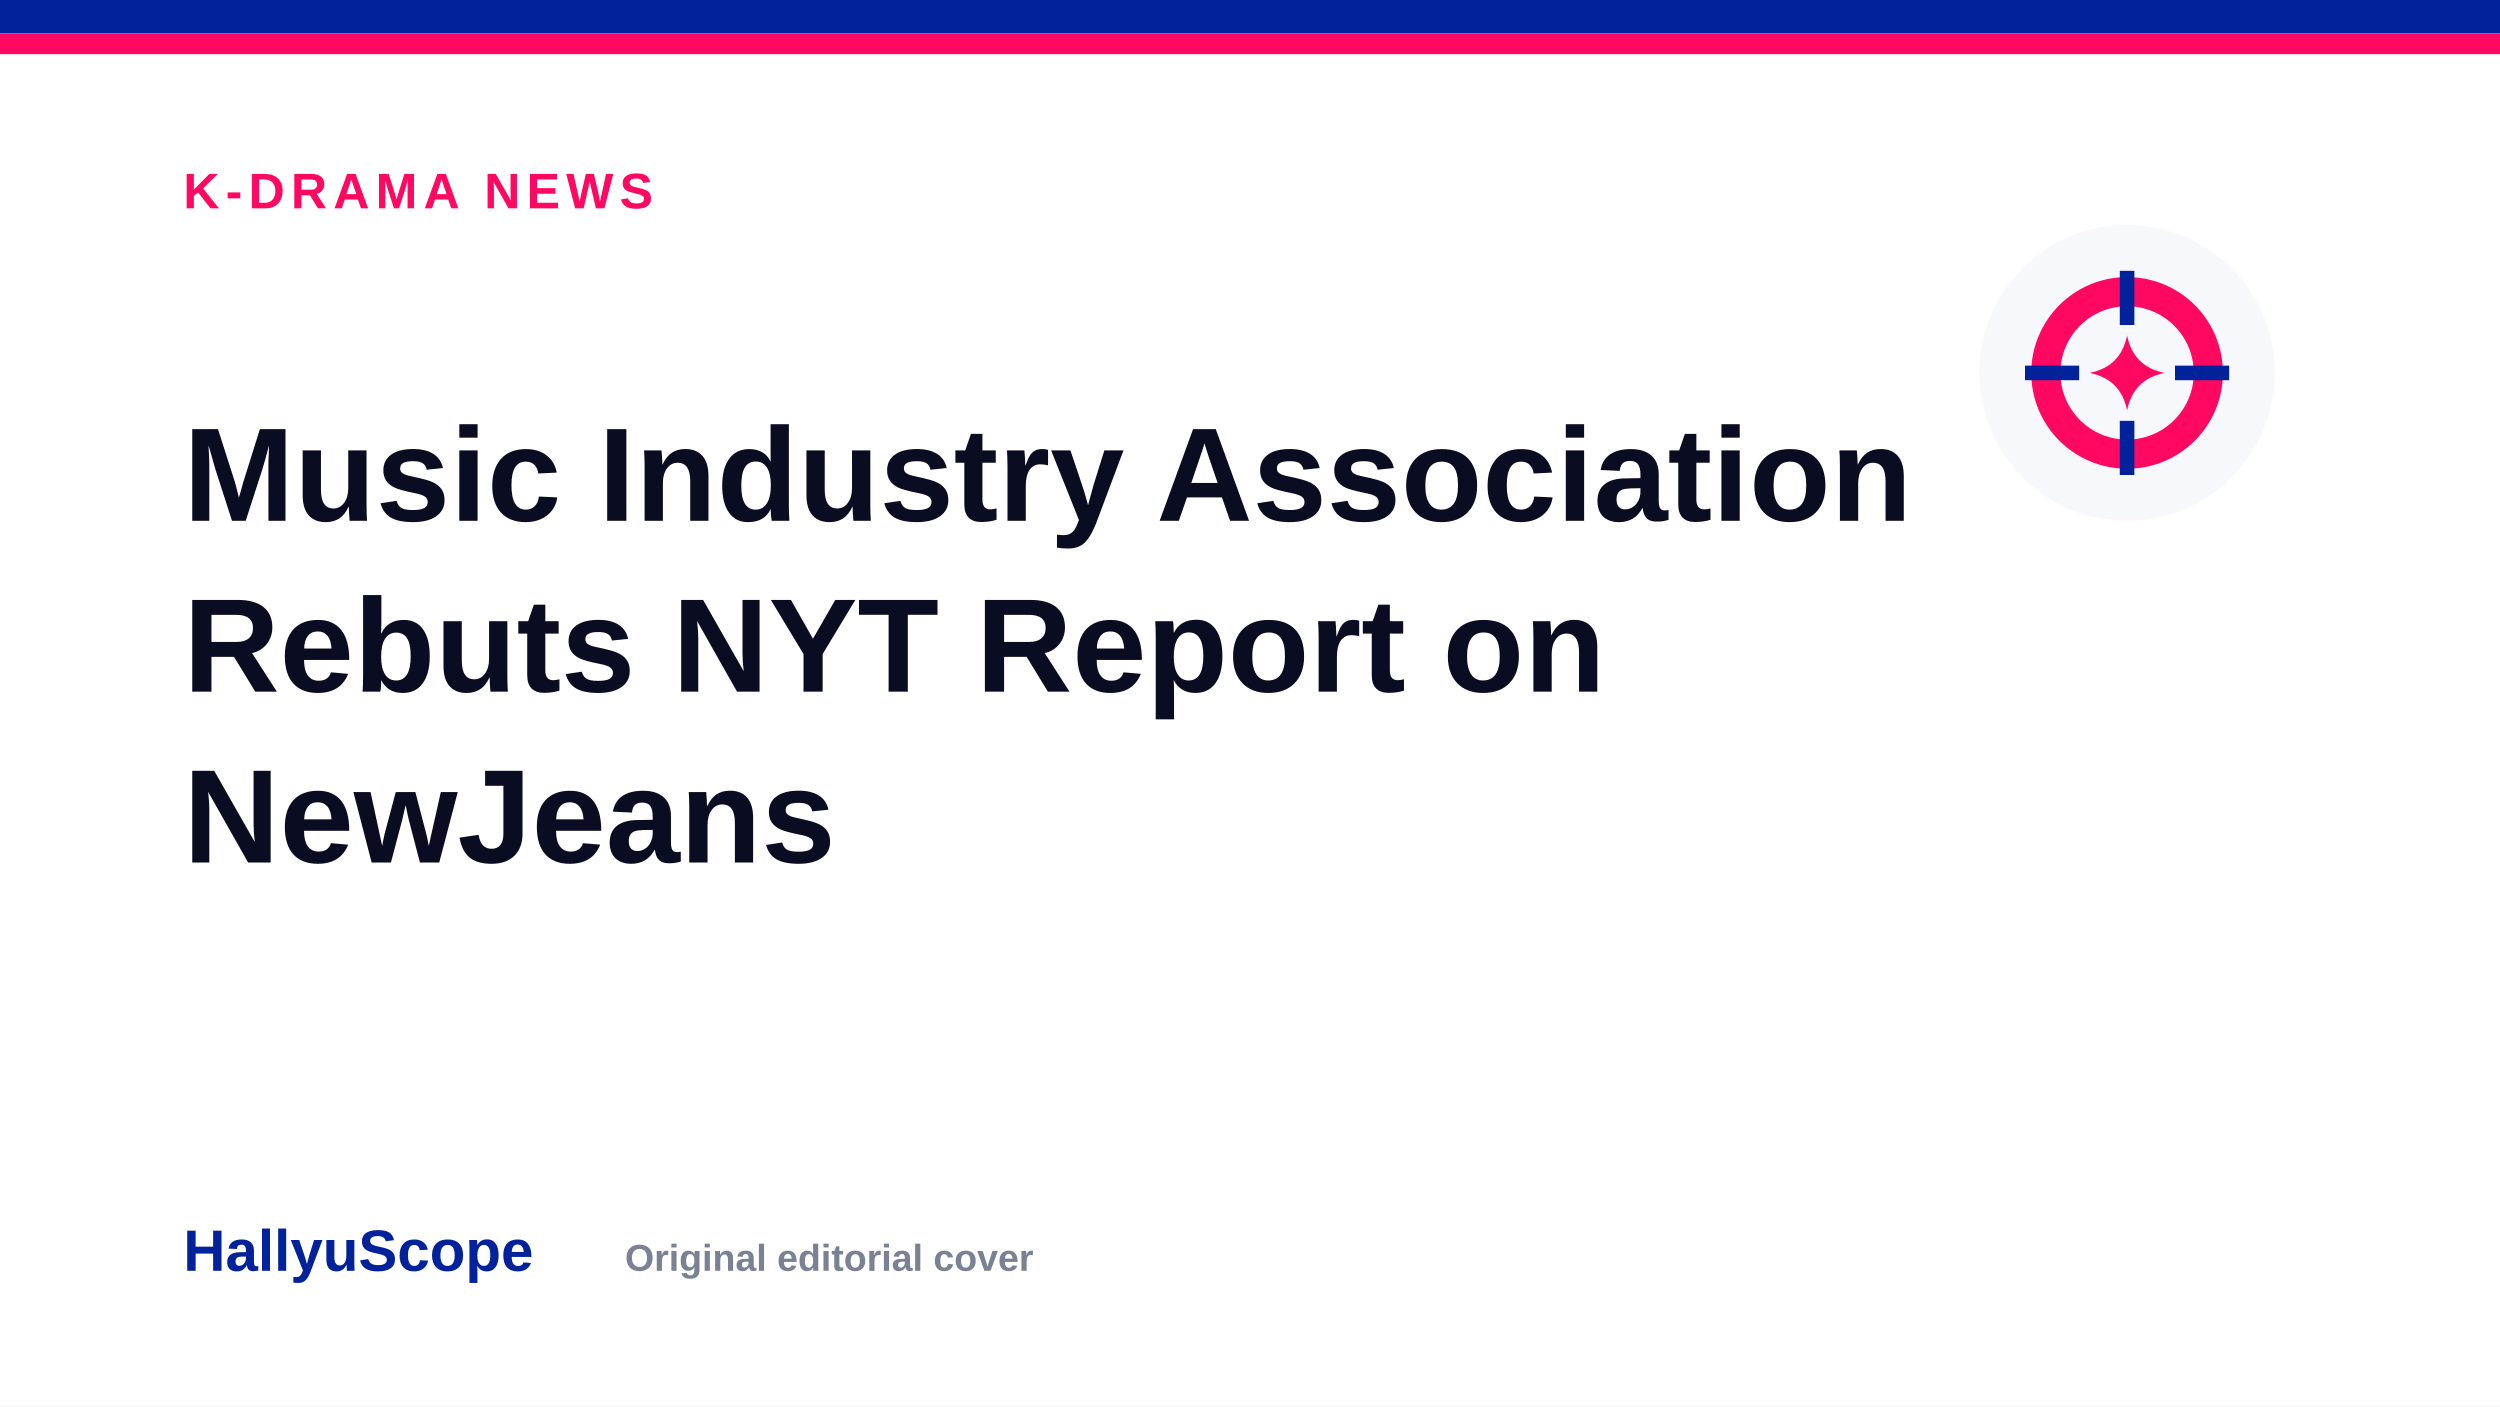
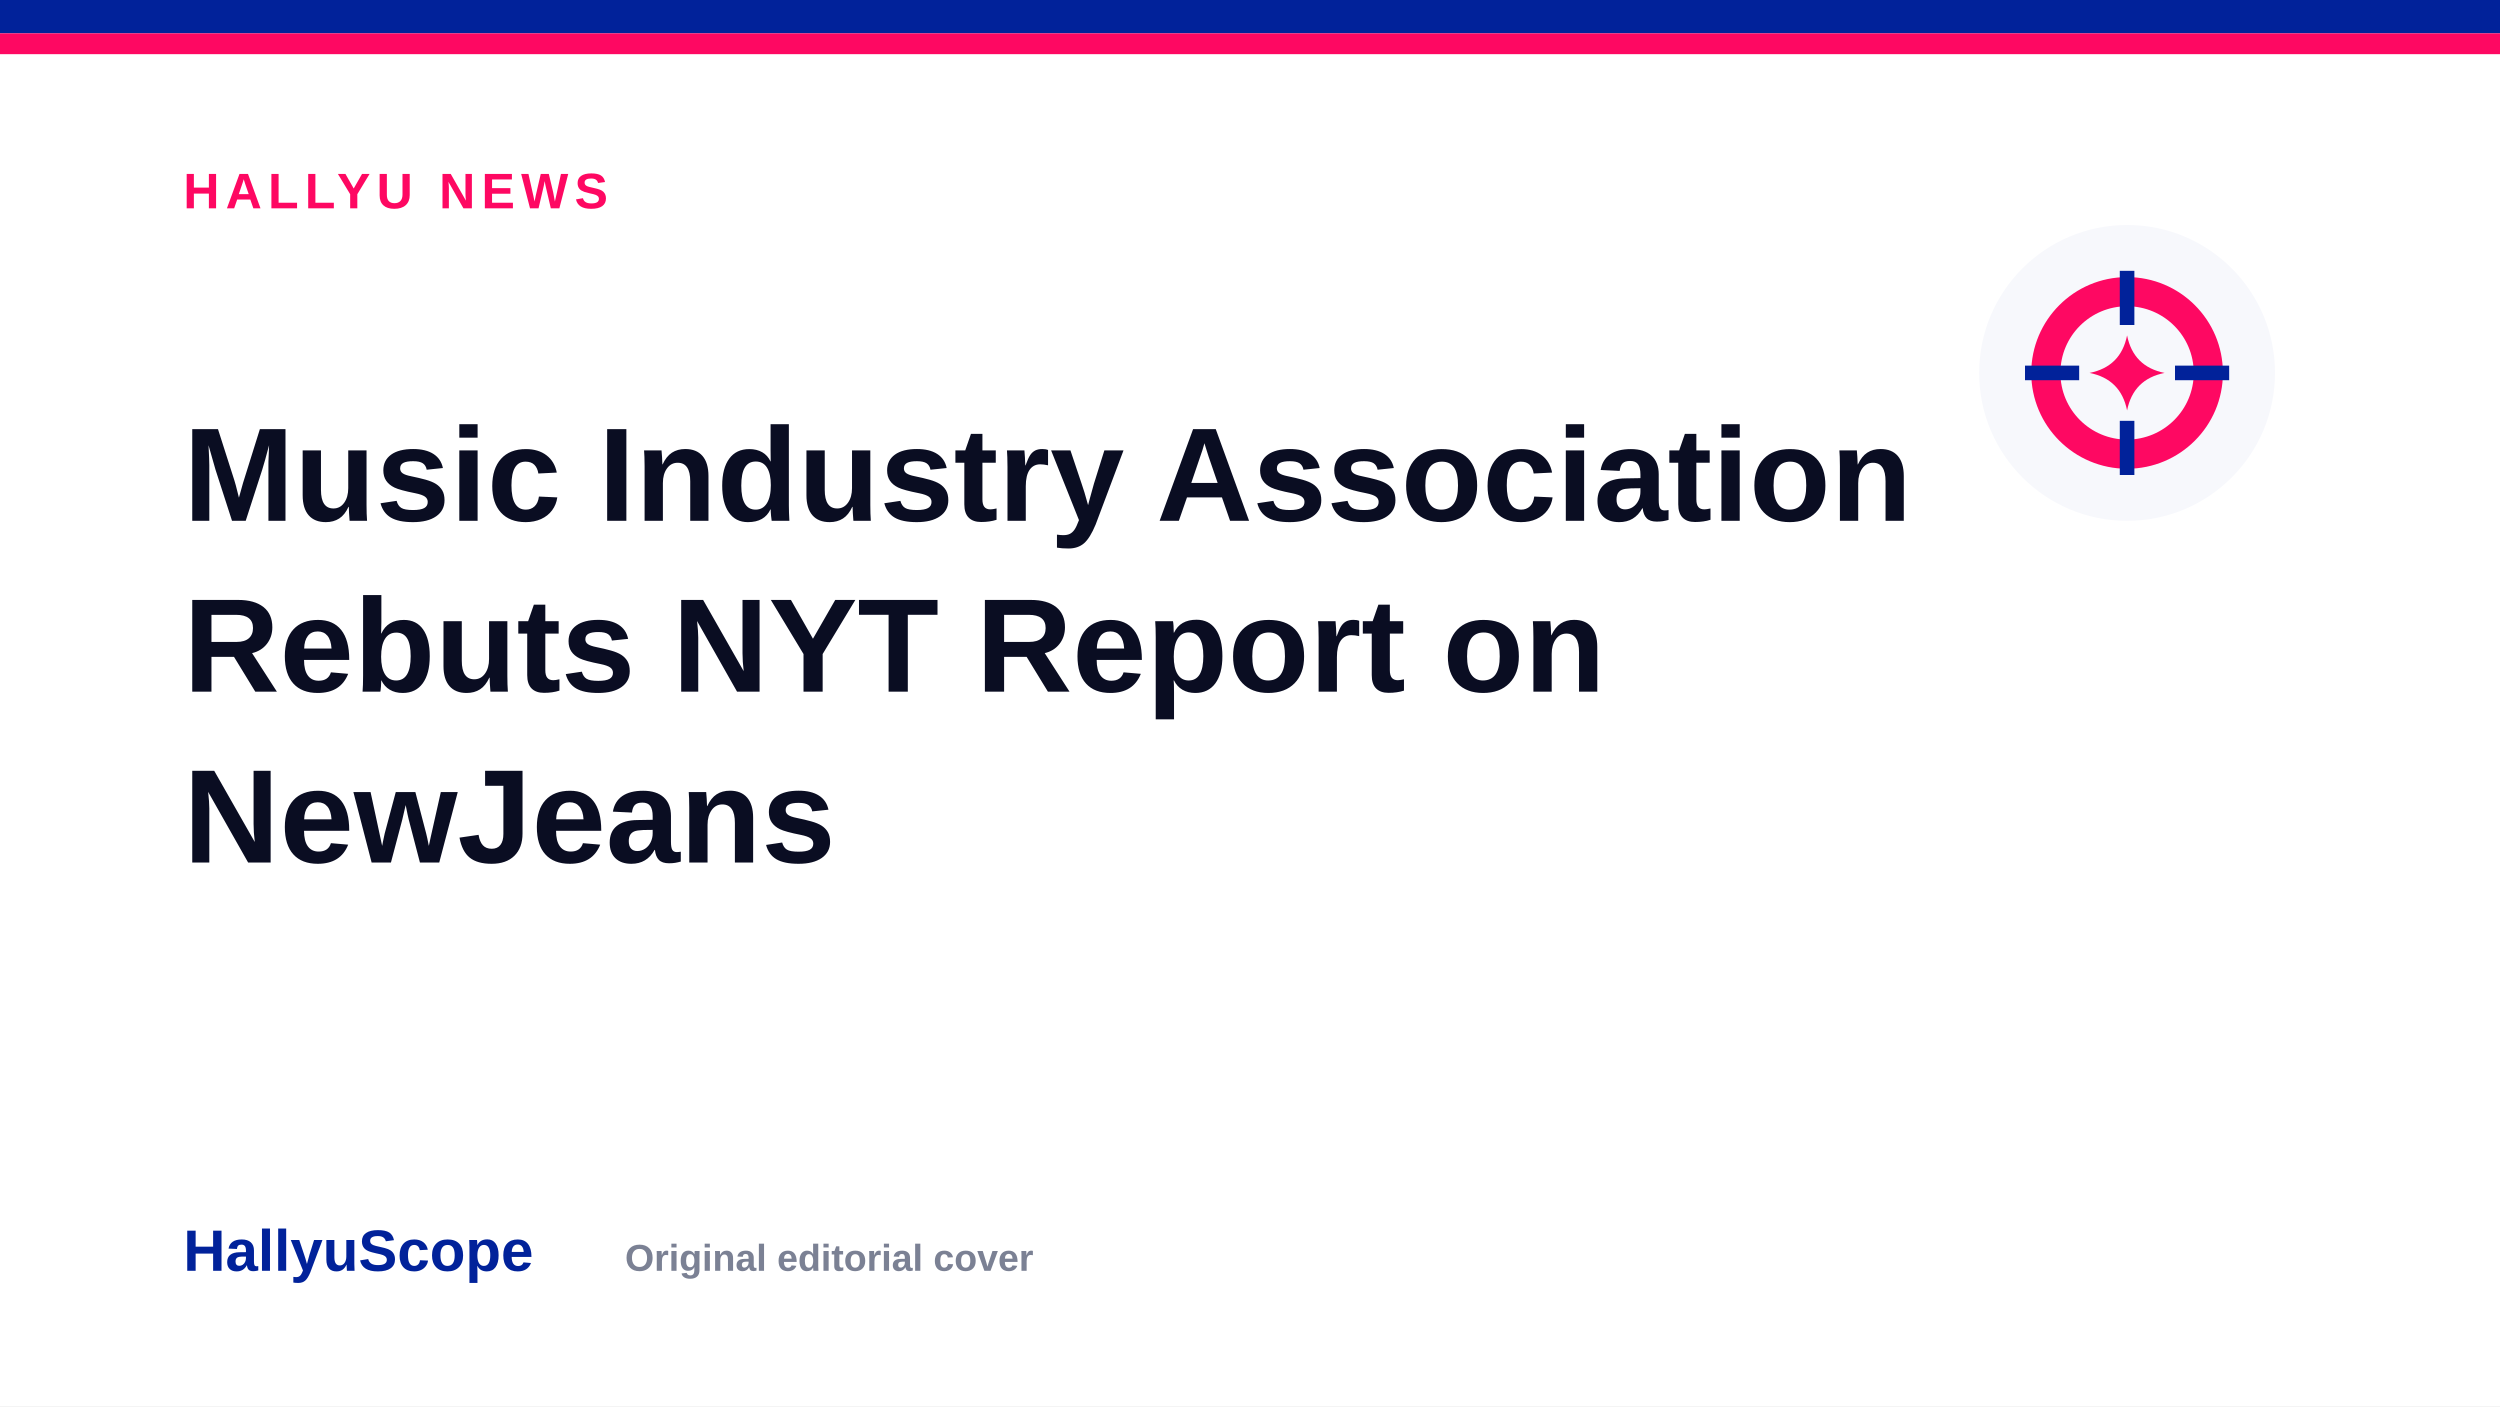
<svg xmlns="http://www.w3.org/2000/svg" width="1200" height="675" viewBox="0 0 1200 675">
  <rect width="1200" height="675" fill="#ffffff" />
  <rect x="0" y="0" width="1200" height="16" fill="#01229a" />
  <rect x="0" y="16" width="1200" height="10" fill="#fe0862" />
-   <text x="88" y="100" font-family="Arial, Helvetica, sans-serif" font-size="24" font-weight="800" letter-spacing="3" fill="#fe0862">K-DRAMA NEWS</text>
+   <text x="88" y="100" font-family="Arial, Helvetica, sans-serif" font-size="24" font-weight="800" letter-spacing="3" fill="#fe0862">HALLYU NEWS</text>
  <text x="88" y="250" font-family="Arial, Helvetica, sans-serif" font-size="64" font-weight="800" fill="#0a0d22">Music Industry Association</text>
  <text x="88" y="332" font-family="Arial, Helvetica, sans-serif" font-size="64" font-weight="800" fill="#0a0d22">Rebuts NYT Report on</text>
  <text x="88" y="414" font-family="Arial, Helvetica, sans-serif" font-size="64" font-weight="800" fill="#0a0d22">NewJeans</text>
  <g transform="translate(950 108)">
    <rect x="0" y="0" width="142" height="142" rx="71" fill="#f7f8fc" />
    <circle cx="71" cy="71" r="39" fill="none" stroke="#fe0862" stroke-width="14" />
    <path d="M71 22v26M71 94v26M22 71h26M94 71h26" stroke="#01229a" stroke-width="7" />
    <path d="M71 53q3 15 18 18-15 3-18 18-3-15-18-18 15-3 18-18Z" fill="#fe0862" />
  </g>
  <text x="88" y="610" font-family="Arial, Helvetica, sans-serif" font-size="28" font-weight="800" fill="#01229a">HallyuScope</text>
  <text x="300" y="610" font-family="Arial, Helvetica, sans-serif" font-size="18" font-weight="600" fill="#7b8194">Original editorial cover</text>
</svg>
